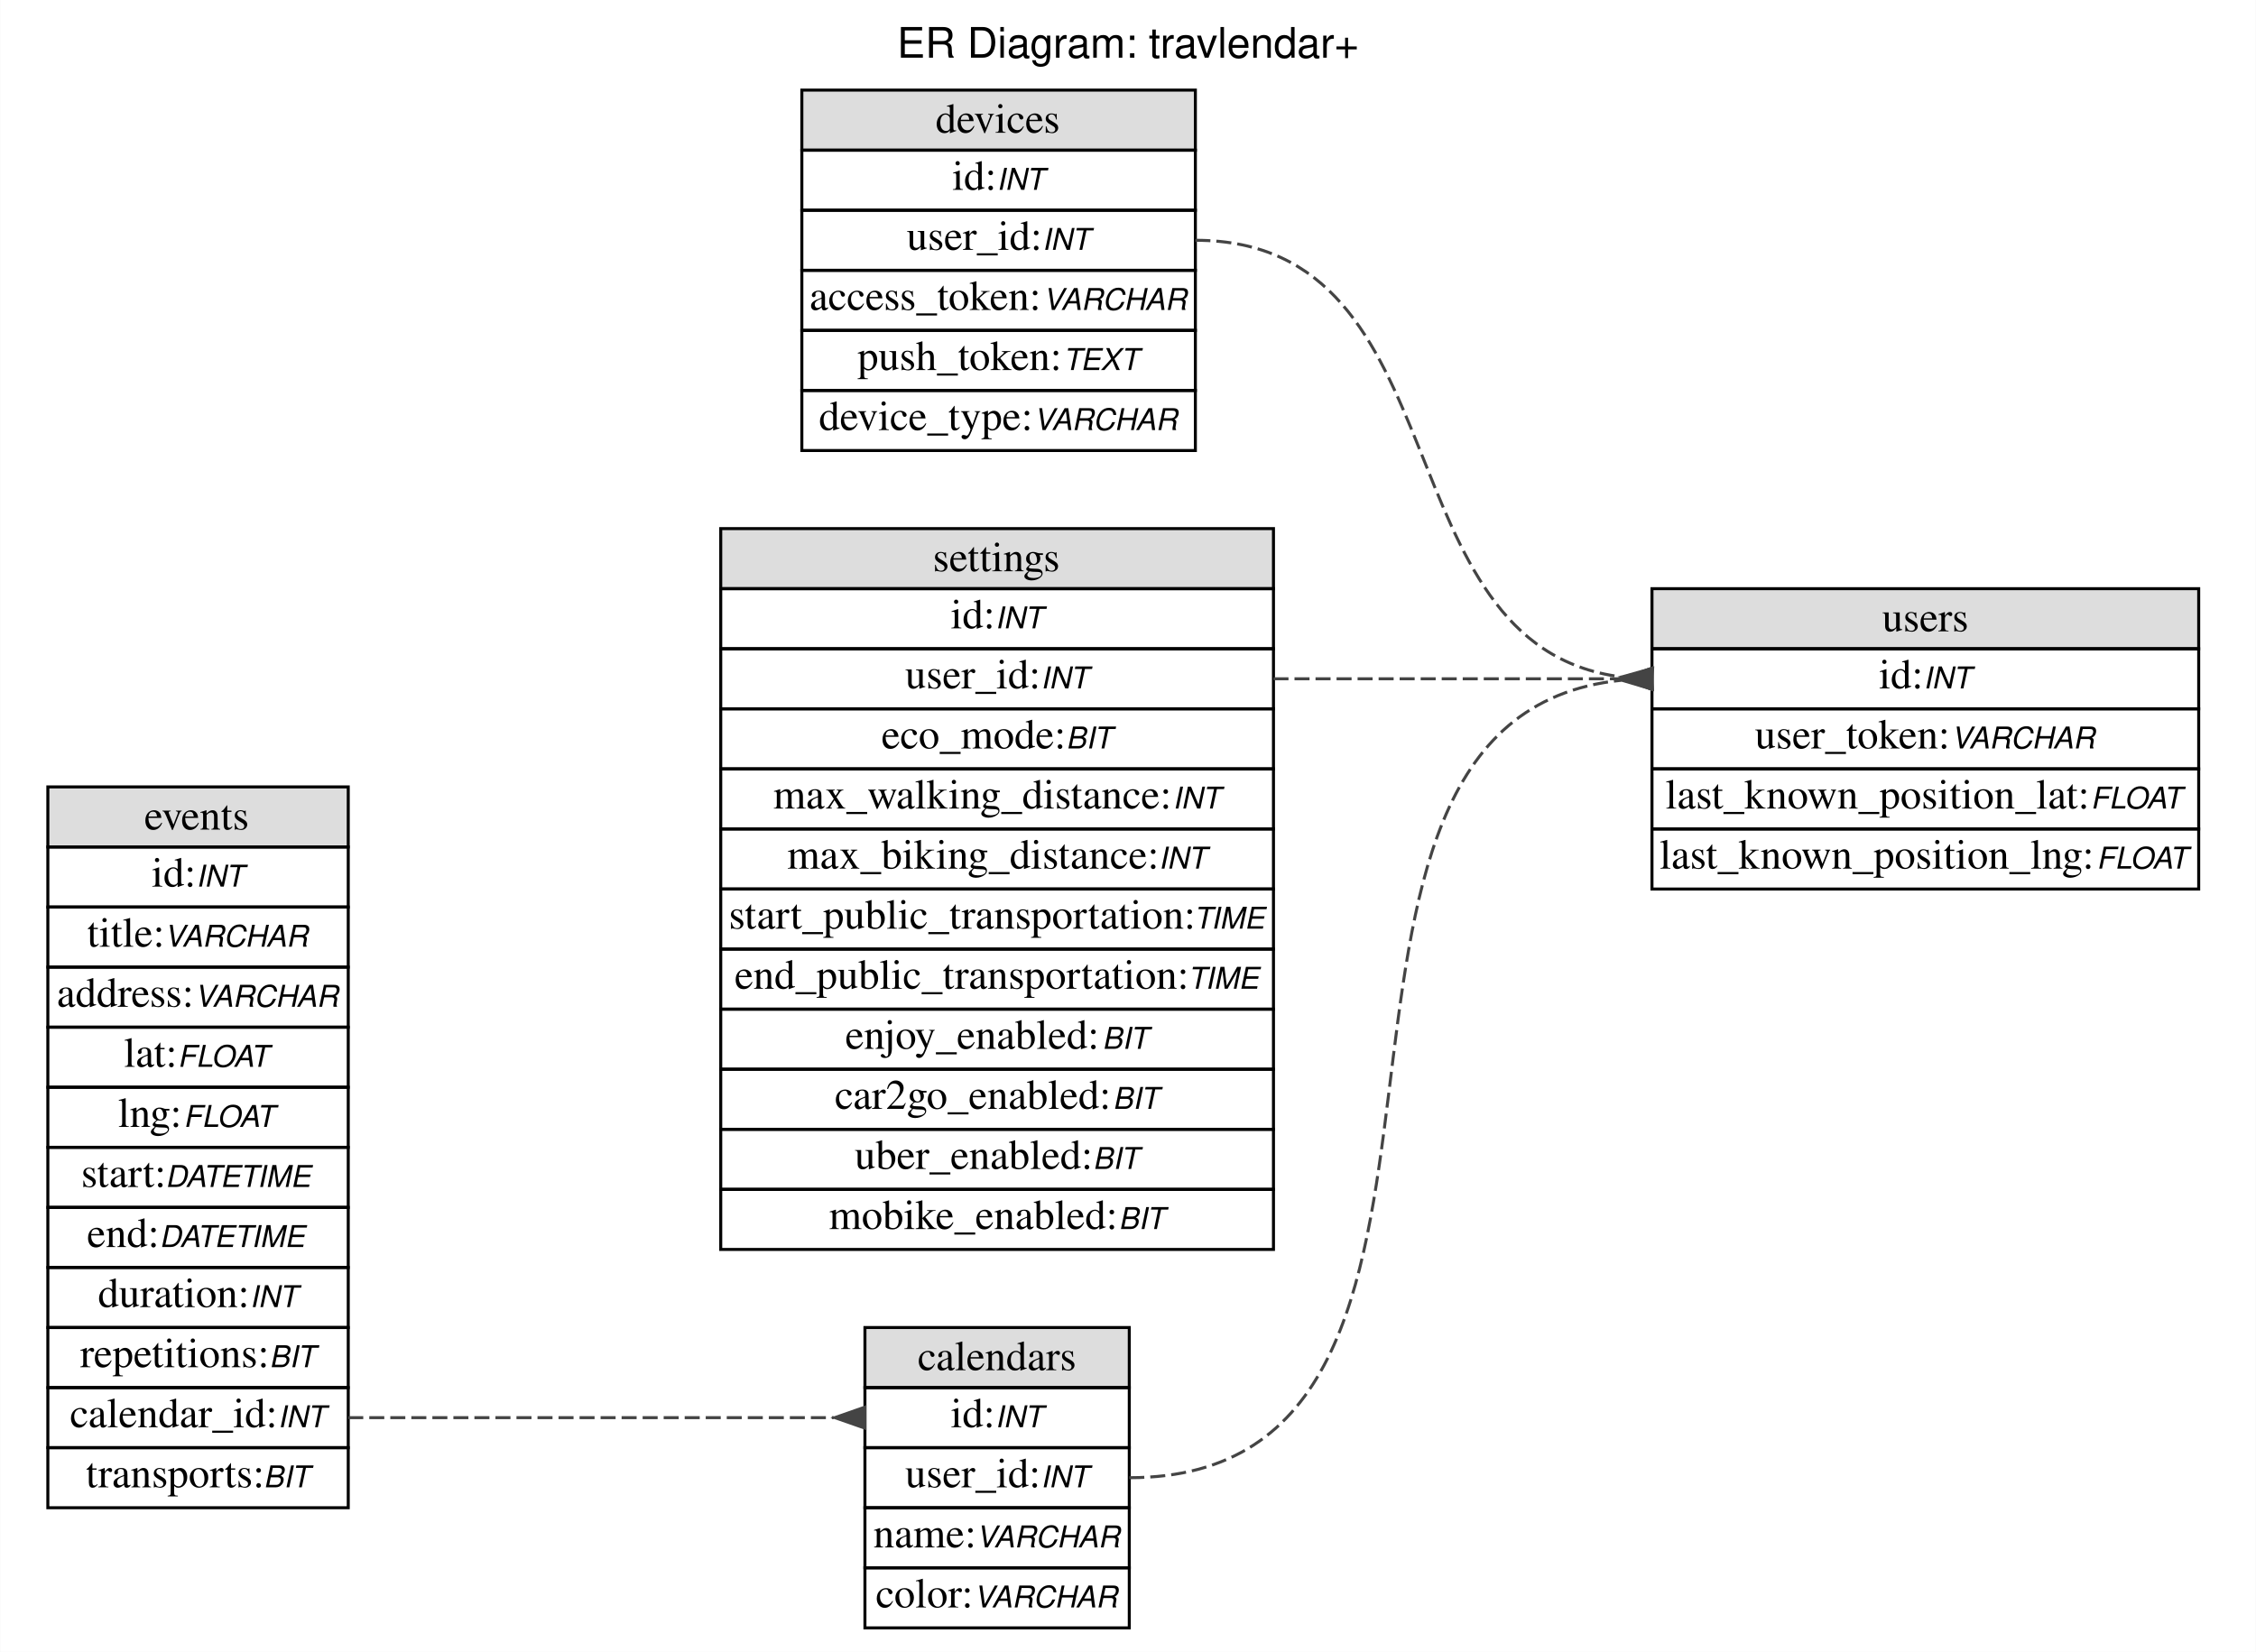
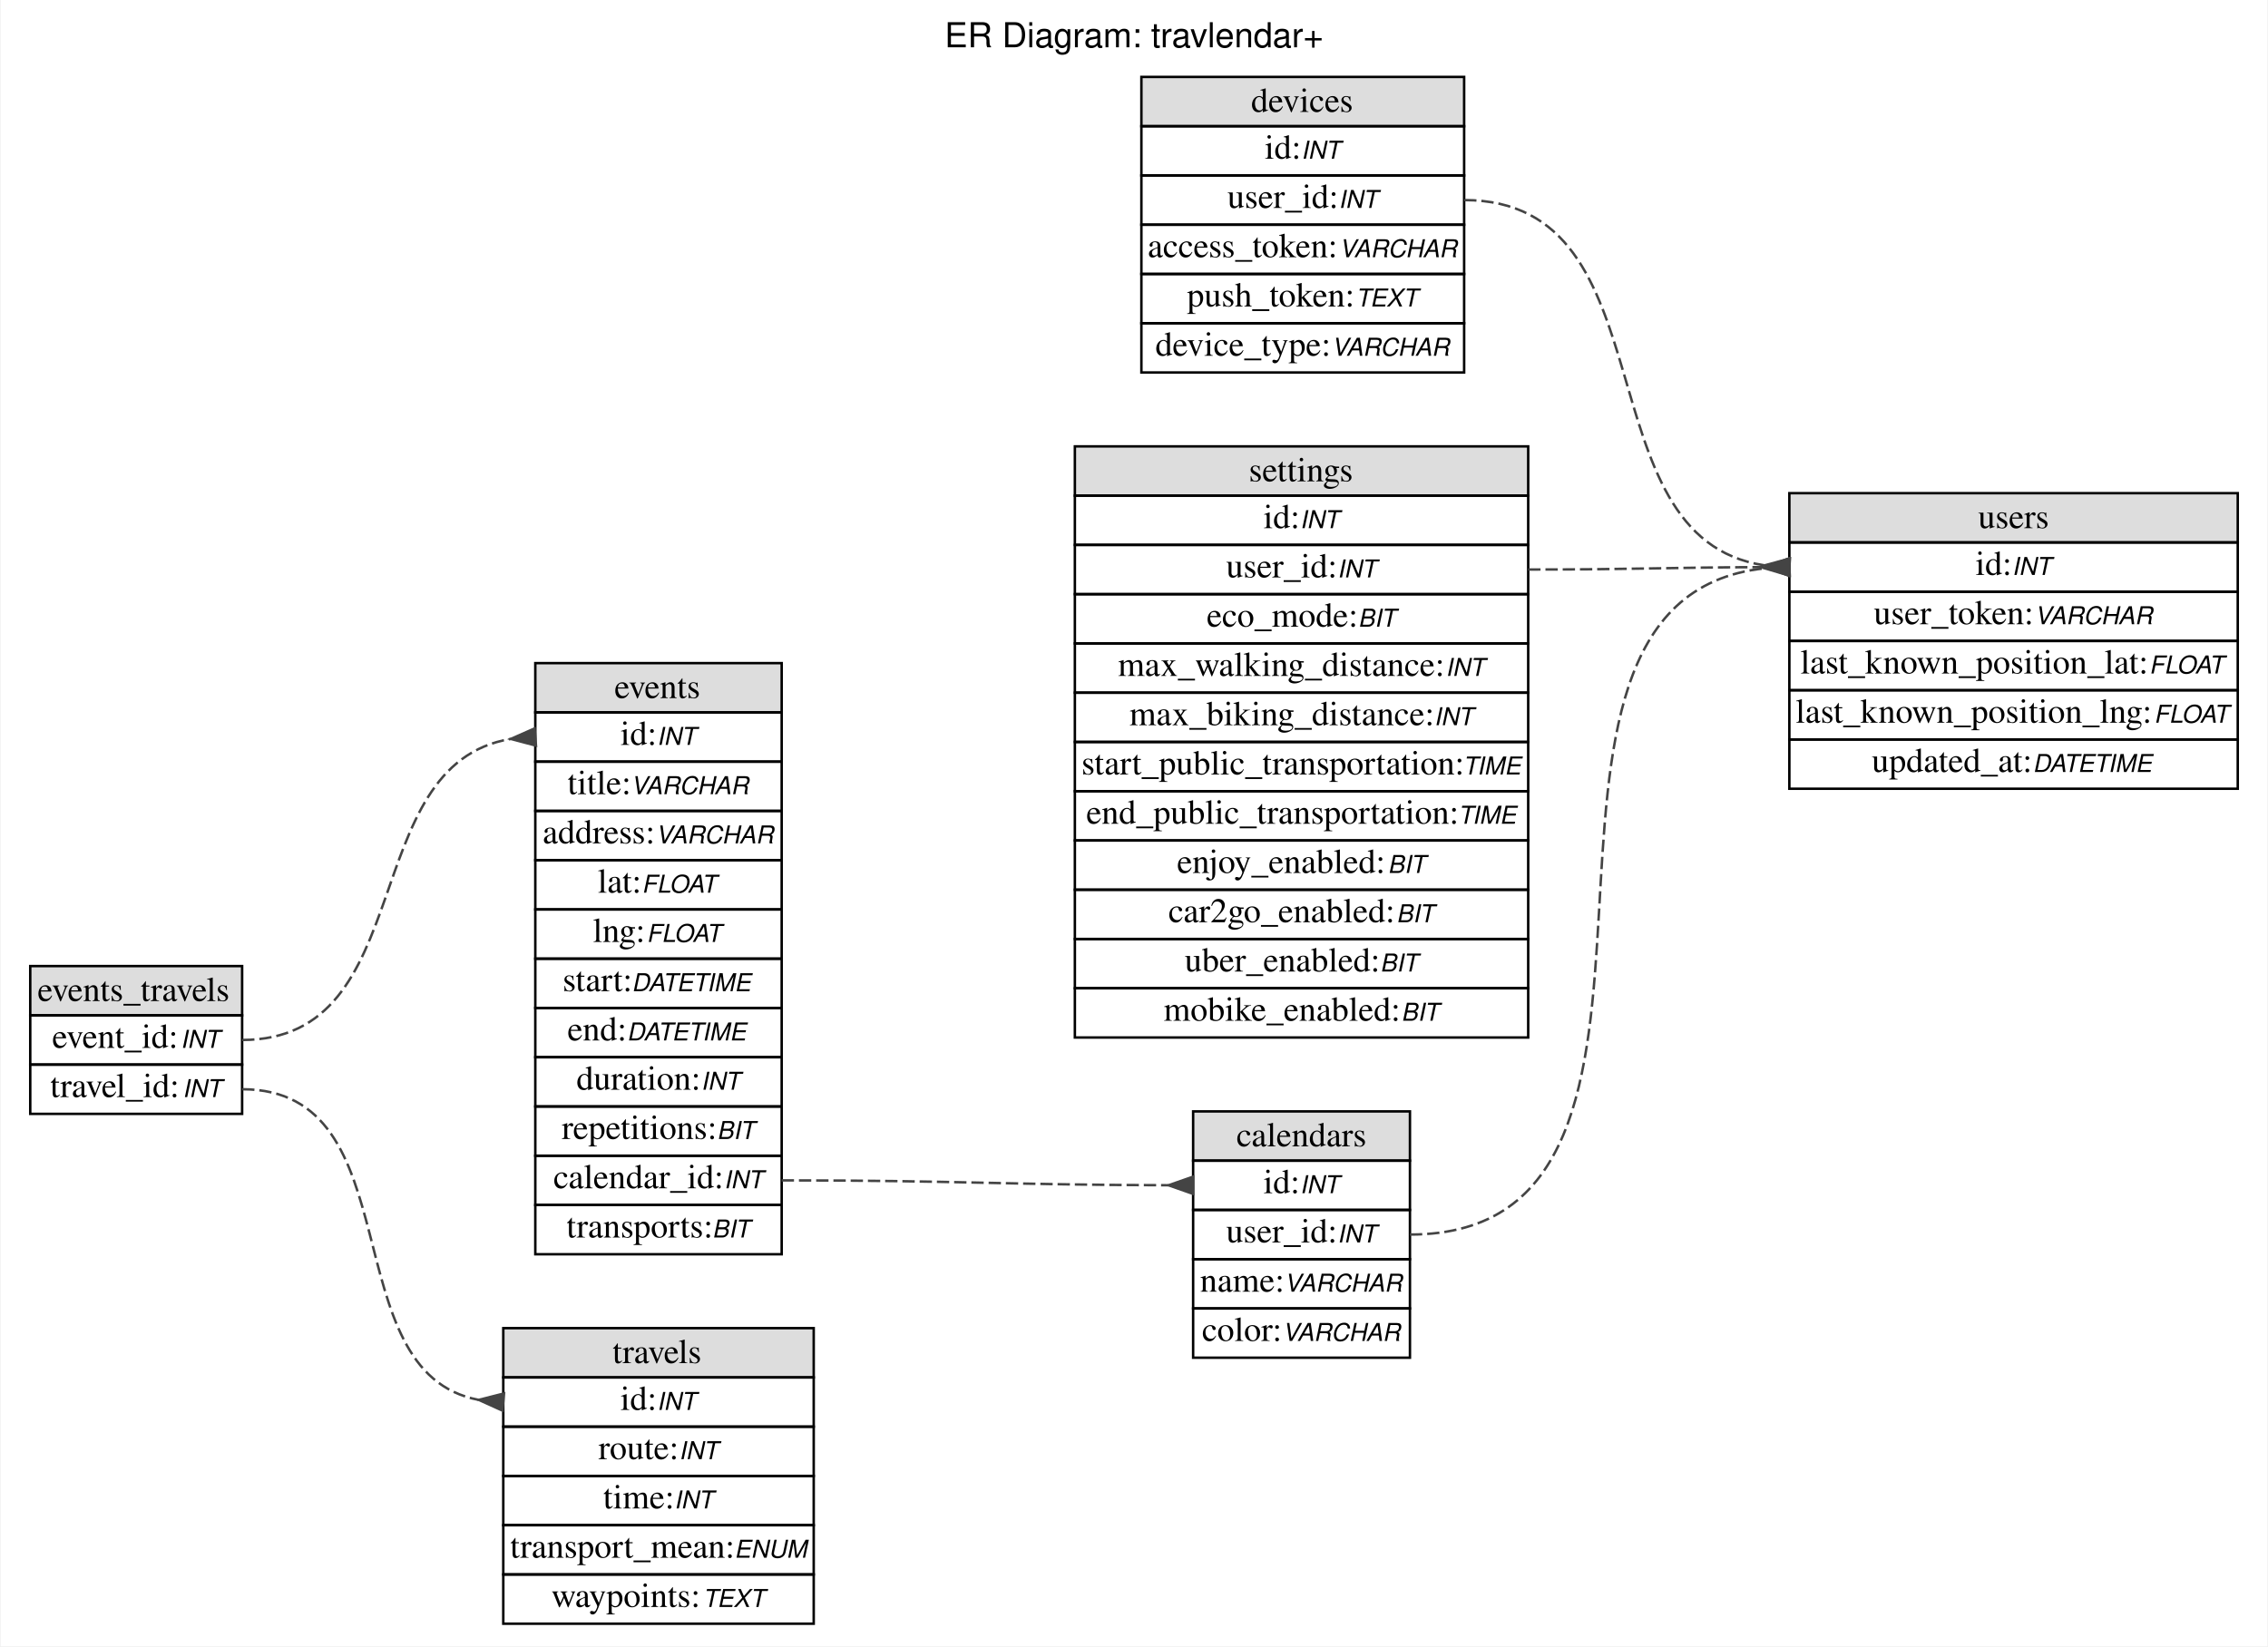
- <svg xmlns="http://www.w3.org/2000/svg" width="751pt" height="550pt" viewBox="0.00 0.00 750.86 550.00">
-   <g id="graph0" class="graph" transform="scale(1 1) rotate(0) translate(4 546)">
-     <polygon fill="#ffffff" stroke="transparent" points="-4,4 -4,-546 746.857,-546 746.857,4 -4,4" />
-     <text text-anchor="middle" x="371.429" y="-526.8" font-family="Helvetica,sans-Serif" font-size="14.00" fill="#000000">ER Diagram: travlendar+</text>
+ <svg xmlns="http://www.w3.org/2000/svg" width="920pt" height="668pt" viewBox="0.00 0.00 920.00 668.40">
+   <g id="graph0" class="graph" transform="scale(1 1) rotate(0) translate(4 664.4)">
+     <polygon fill="#ffffff" stroke="transparent" points="-4,4 -4,-664.4 916,-664.4 916,4 -4,4" />
+     <text text-anchor="middle" x="456" y="-645.2" font-family="Helvetica,sans-Serif" font-size="14.00" fill="#000000">ER Diagram: travlendar+</text>
    <g id="node1" class="node">
-       <polygon fill="#dddddd" stroke="transparent" points="283.857,-84 283.857,-104 371.857,-104 371.857,-84 283.857,-84" />
-       <polygon fill="none" stroke="#000000" points="283.857,-84 283.857,-104 371.857,-104 371.857,-84 283.857,-84" />
-       <text text-anchor="start" x="301.429" y="-89.8" font-family="Times,serif" font-size="14.00" fill="#000000">calendars</text>
-       <polygon fill="none" stroke="#000000" points="283.857,-64 283.857,-84 371.857,-84 371.857,-64 283.857,-64" />
-       <text text-anchor="start" x="312.413" y="-70.8" font-family="Times,serif" font-size="14.00" fill="#000000">id:</text>
-       <text text-anchor="start" x="327.193" y="-70.8" font-family="Helvetica,sans-Serif" font-style="oblique" font-size="10.00" fill="#000000">INT</text>
-       <polygon fill="none" stroke="#000000" points="283.857,-44 283.857,-64 371.857,-64 371.857,-44 283.857,-44" />
-       <text text-anchor="start" x="297.251" y="-50.8" font-family="Times,serif" font-size="14.00" fill="#000000">user_id:</text>
-       <text text-anchor="start" x="342.355" y="-50.8" font-family="Helvetica,sans-Serif" font-style="oblique" font-size="10.00" fill="#000000">INT</text>
-       <polygon fill="none" stroke="#000000" points="283.857,-24 283.857,-44 371.857,-44 371.857,-24 283.857,-24" />
-       <text text-anchor="start" x="286.674" y="-30.8" font-family="Times,serif" font-size="14.00" fill="#000000">name:</text>
-       <text text-anchor="start" x="320.881" y="-30.8" font-family="Helvetica,sans-Serif" font-style="oblique" font-size="10.00" fill="#000000">VARCHAR</text>
-       <polygon fill="none" stroke="#000000" points="283.857,-4 283.857,-24 371.857,-24 371.857,-4 283.857,-4" />
-       <text text-anchor="start" x="287.45" y="-10.8" font-family="Times,serif" font-size="14.00" fill="#000000">color:</text>
-       <text text-anchor="start" x="320.105" y="-10.8" font-family="Helvetica,sans-Serif" font-style="oblique" font-size="10.00" fill="#000000">VARCHAR</text>
+       <polygon fill="#dddddd" stroke="transparent" points="480,-193.169 480,-213.169 568,-213.169 568,-193.169 480,-193.169" />
+       <polygon fill="none" stroke="#000000" points="480,-193.169 480,-213.169 568,-213.169 568,-193.169 480,-193.169" />
+       <text text-anchor="start" x="497.572" y="-198.969" font-family="Times,serif" font-size="14.00" fill="#000000">calendars</text>
+       <polygon fill="none" stroke="#000000" points="480,-173.169 480,-193.169 568,-193.169 568,-173.169 480,-173.169" />
+       <text text-anchor="start" x="508.556" y="-179.969" font-family="Times,serif" font-size="14.00" fill="#000000">id:</text>
+       <text text-anchor="start" x="523.335" y="-179.969" font-family="Helvetica,sans-Serif" font-style="oblique" font-size="10.00" fill="#000000">INT</text>
+       <polygon fill="none" stroke="#000000" points="480,-153.169 480,-173.169 568,-173.169 568,-153.169 480,-153.169" />
+       <text text-anchor="start" x="493.394" y="-159.969" font-family="Times,serif" font-size="14.00" fill="#000000">user_id:</text>
+       <text text-anchor="start" x="538.498" y="-159.969" font-family="Helvetica,sans-Serif" font-style="oblique" font-size="10.00" fill="#000000">INT</text>
+       <polygon fill="none" stroke="#000000" points="480,-133.169 480,-153.169 568,-153.169 568,-133.169 480,-133.169" />
+       <text text-anchor="start" x="482.817" y="-139.969" font-family="Times,serif" font-size="14.00" fill="#000000">name:</text>
+       <text text-anchor="start" x="517.024" y="-139.969" font-family="Helvetica,sans-Serif" font-style="oblique" font-size="10.00" fill="#000000">VARCHAR</text>
+       <polygon fill="none" stroke="#000000" points="480,-113.169 480,-133.169 568,-133.169 568,-113.169 480,-113.169" />
+       <text text-anchor="start" x="483.593" y="-119.969" font-family="Times,serif" font-size="14.00" fill="#000000">color:</text>
+       <text text-anchor="start" x="516.248" y="-119.969" font-family="Helvetica,sans-Serif" font-style="oblique" font-size="10.00" fill="#000000">VARCHAR</text>
+     </g>
+     <g id="node7" class="node">
+       <polygon fill="#dddddd" stroke="transparent" points="722,-444.169 722,-464.169 904,-464.169 904,-444.169 722,-444.169" />
+       <polygon fill="none" stroke="#000000" points="722,-444.169 722,-464.169 904,-464.169 904,-444.169 722,-444.169" />
+       <text text-anchor="start" x="798.614" y="-449.969" font-family="Times,serif" font-size="14.00" fill="#000000">users</text>
+       <polygon fill="none" stroke="#000000" points="722,-424.169 722,-444.169 904,-444.169 904,-424.169 722,-424.169" />
+       <text text-anchor="start" x="797.556" y="-430.969" font-family="Times,serif" font-size="14.00" fill="#000000">id:</text>
+       <text text-anchor="start" x="812.335" y="-430.969" font-family="Helvetica,sans-Serif" font-style="oblique" font-size="10.00" fill="#000000">INT</text>
+       <polygon fill="none" stroke="#000000" points="722,-404.169 722,-424.169 904,-424.169 904,-404.169 722,-404.169" />
+       <text text-anchor="start" x="756.262" y="-410.969" font-family="Times,serif" font-size="14.00" fill="#000000">user_token:</text>
+       <text text-anchor="start" x="821.579" y="-410.969" font-family="Helvetica,sans-Serif" font-style="oblique" font-size="10.00" fill="#000000">VARCHAR</text>
+       <polygon fill="none" stroke="#000000" points="722,-384.169 722,-404.169 904,-404.169 904,-384.169 722,-384.169" />
+       <text text-anchor="start" x="726.48" y="-390.969" font-family="Times,serif" font-size="14.00" fill="#000000">last_known_position_lat:</text>
+       <text text-anchor="start" x="868.031" y="-390.969" font-family="Helvetica,sans-Serif" font-style="oblique" font-size="10.00" fill="#000000">FLOAT</text>
+       <polygon fill="none" stroke="#000000" points="722,-364.169 722,-384.169 904,-384.169 904,-364.169 722,-364.169" />
+       <text text-anchor="start" x="724.531" y="-370.969" font-family="Times,serif" font-size="14.00" fill="#000000">last_known_position_lng:</text>
+       <text text-anchor="start" x="869.98" y="-370.969" font-family="Helvetica,sans-Serif" font-style="oblique" font-size="10.00" fill="#000000">FLOAT</text>
+       <polygon fill="none" stroke="#000000" points="722,-344.169 722,-364.169 904,-364.169 904,-344.169 722,-344.169" />
+       <text text-anchor="start" x="755.435" y="-350.969" font-family="Times,serif" font-size="14.00" fill="#000000">updated_at:</text>
+       <text text-anchor="start" x="820.746" y="-350.969" font-family="Helvetica,sans-Serif" font-style="oblique" font-size="10.00" fill="#000000">DATETIME</text>
+     </g>
+     <g id="edge1" class="edge">
+       <path fill="none" stroke="#444444" stroke-dasharray="5,2" d="M568,-163.169C703.016,-163.169 589.547,-420.582 711.945,-433.654" />
+       <polygon fill="#444444" stroke="#444444" points="721.821,-437.665 712.013,-433.658 722.179,-430.674 721.821,-437.665" />
+     </g>
+     <g id="node2" class="node">
+       <polygon fill="#dddddd" stroke="transparent" points="459,-613.169 459,-633.169 590,-633.169 590,-613.169 459,-613.169" />
+       <polygon fill="none" stroke="#000000" points="459,-613.169 459,-633.169 590,-633.169 590,-613.169 459,-613.169" />
+       <text text-anchor="start" x="503.51" y="-618.969" font-family="Times,serif" font-size="14.00" fill="#000000">devices</text>
+       <polygon fill="none" stroke="#000000" points="459,-593.169 459,-613.169 590,-613.169 590,-593.169 459,-593.169" />
+       <text text-anchor="start" x="509.056" y="-599.969" font-family="Times,serif" font-size="14.00" fill="#000000">id:</text>
+       <text text-anchor="start" x="523.835" y="-599.969" font-family="Helvetica,sans-Serif" font-style="oblique" font-size="10.00" fill="#000000">INT</text>
+       <polygon fill="none" stroke="#000000" points="459,-573.169 459,-593.169 590,-593.169 590,-573.169 459,-573.169" />
+       <text text-anchor="start" x="493.894" y="-579.969" font-family="Times,serif" font-size="14.00" fill="#000000">user_id:</text>
+       <text text-anchor="start" x="538.998" y="-579.969" font-family="Helvetica,sans-Serif" font-style="oblique" font-size="10.00" fill="#000000">INT</text>
+       <polygon fill="none" stroke="#000000" points="459,-553.169 459,-573.169 590,-573.169 590,-553.169 459,-553.169" />
+       <text text-anchor="start" x="461.548" y="-559.969" font-family="Times,serif" font-size="14.00" fill="#000000">access_token:</text>
+       <text text-anchor="start" x="539.293" y="-559.969" font-family="Helvetica,sans-Serif" font-style="oblique" font-size="10.00" fill="#000000">VARCHAR</text>
+       <polygon fill="none" stroke="#000000" points="459,-533.169 459,-553.169 590,-553.169 590,-533.169 459,-533.169" />
+       <text text-anchor="start" x="477.501" y="-539.969" font-family="Times,serif" font-size="14.00" fill="#000000">push_token:</text>
+       <text text-anchor="start" x="545.942" y="-539.969" font-family="Helvetica,sans-Serif" font-style="oblique" font-size="10.00" fill="#000000">TEXT</text>
+       <polygon fill="none" stroke="#000000" points="459,-513.169 459,-533.169 590,-533.169 590,-513.169 459,-513.169" />
+       <text text-anchor="start" x="464.658" y="-519.969" font-family="Times,serif" font-size="14.00" fill="#000000">device_type:</text>
+       <text text-anchor="start" x="536.183" y="-519.969" font-family="Helvetica,sans-Serif" font-style="oblique" font-size="10.00" fill="#000000">VARCHAR</text>
+     </g>
+     <g id="edge2" class="edge">
+       <path fill="none" stroke="#444444" stroke-dasharray="5,2" d="M590,-583.169C674.842,-583.169 636.991,-446.141 711.769,-434.901" />
+       <polygon fill="#444444" stroke="#444444" points="722.25,-437.66 712.025,-434.882 721.75,-430.678 722.25,-437.66" />
+     </g>
+     <g id="node3" class="node">
+       <polygon fill="#dddddd" stroke="transparent" points="213,-375.169 213,-395.169 313,-395.169 313,-375.169 213,-375.169" />
+       <polygon fill="none" stroke="#000000" points="213,-375.169 213,-395.169 313,-395.169 313,-375.169 213,-375.169" />
+       <text text-anchor="start" x="245.117" y="-380.969" font-family="Times,serif" font-size="14.00" fill="#000000">events</text>
+       <polygon fill="none" stroke="#000000" points="213,-355.169 213,-375.169 313,-375.169 313,-355.169 213,-355.169" />
+       <text text-anchor="start" x="247.556" y="-361.969" font-family="Times,serif" font-size="14.00" fill="#000000">id:</text>
+       <text text-anchor="start" x="262.335" y="-361.969" font-family="Helvetica,sans-Serif" font-style="oblique" font-size="10.00" fill="#000000">INT</text>
+       <polygon fill="none" stroke="#000000" points="213,-335.169 213,-355.169 313,-355.169 313,-335.169 213,-335.169" />
+       <text text-anchor="start" x="226.089" y="-341.969" font-family="Times,serif" font-size="14.00" fill="#000000">title:</text>
+       <text text-anchor="start" x="251.751" y="-341.969" font-family="Helvetica,sans-Serif" font-style="oblique" font-size="10.00" fill="#000000">VARCHAR</text>
+       <polygon fill="none" stroke="#000000" points="213,-315.169 213,-335.169 313,-335.169 313,-315.169 213,-315.169" />
+       <text text-anchor="start" x="215.982" y="-321.969" font-family="Times,serif" font-size="14.00" fill="#000000">address:</text>
+       <text text-anchor="start" x="261.858" y="-321.969" font-family="Helvetica,sans-Serif" font-style="oblique" font-size="10.00" fill="#000000">VARCHAR</text>
+       <polygon fill="none" stroke="#000000" points="213,-295.169 213,-315.169 313,-315.169 313,-295.169 213,-295.169" />
+       <text text-anchor="start" x="238.314" y="-301.969" font-family="Times,serif" font-size="14.00" fill="#000000">lat:</text>
+       <text text-anchor="start" x="256.197" y="-301.969" font-family="Helvetica,sans-Serif" font-style="oblique" font-size="10.00" fill="#000000">FLOAT</text>
+       <polygon fill="none" stroke="#000000" points="213,-275.169 213,-295.169 313,-295.169 313,-275.169 213,-275.169" />
+       <text text-anchor="start" x="236.366" y="-281.969" font-family="Times,serif" font-size="14.00" fill="#000000">lng:</text>
+       <text text-anchor="start" x="258.145" y="-281.969" font-family="Helvetica,sans-Serif" font-style="oblique" font-size="10.00" fill="#000000">FLOAT</text>
+       <polygon fill="none" stroke="#000000" points="213,-255.169 213,-275.169 313,-275.169 313,-255.169 213,-255.169" />
+       <text text-anchor="start" x="224.094" y="-261.969" font-family="Times,serif" font-size="14.00" fill="#000000">start:</text>
+       <text text-anchor="start" x="252.087" y="-261.969" font-family="Helvetica,sans-Serif" font-style="oblique" font-size="10.00" fill="#000000">DATETIME</text>
+       <polygon fill="none" stroke="#000000" points="213,-235.169 213,-255.169 313,-255.169 313,-235.169 213,-235.169" />
+       <text text-anchor="start" x="226.039" y="-241.969" font-family="Times,serif" font-size="14.00" fill="#000000">end:</text>
+       <text text-anchor="start" x="250.142" y="-241.969" font-family="Helvetica,sans-Serif" font-style="oblique" font-size="10.00" fill="#000000">DATETIME</text>
+       <polygon fill="none" stroke="#000000" points="213,-215.169 213,-235.169 313,-235.169 313,-215.169 213,-215.169" />
+       <text text-anchor="start" x="229.673" y="-221.969" font-family="Times,serif" font-size="14.00" fill="#000000">duration:</text>
+       <text text-anchor="start" x="280.218" y="-221.969" font-family="Helvetica,sans-Serif" font-style="oblique" font-size="10.00" fill="#000000">INT</text>
+       <polygon fill="none" stroke="#000000" points="213,-195.169 213,-215.169 313,-215.169 313,-195.169 213,-195.169" />
+       <text text-anchor="start" x="223.728" y="-201.969" font-family="Times,serif" font-size="14.00" fill="#000000">repetitions:</text>
+       <text text-anchor="start" x="286.715" y="-201.969" font-family="Helvetica,sans-Serif" font-style="oblique" font-size="10.00" fill="#000000">BIT</text>
+       <polygon fill="none" stroke="#000000" points="213,-175.169 213,-195.169 313,-195.169 313,-175.169 213,-175.169" />
+       <text text-anchor="start" x="220.352" y="-181.969" font-family="Times,serif" font-size="14.00" fill="#000000">calendar_id:</text>
+       <text text-anchor="start" x="289.539" y="-181.969" font-family="Helvetica,sans-Serif" font-style="oblique" font-size="10.00" fill="#000000">INT</text>
+       <polygon fill="none" stroke="#000000" points="213,-155.169 213,-175.169 313,-175.169 313,-155.169 213,-155.169" />
+       <text text-anchor="start" x="225.67" y="-161.969" font-family="Times,serif" font-size="14.00" fill="#000000">transports:</text>
+       <text text-anchor="start" x="284.773" y="-161.969" font-family="Helvetica,sans-Serif" font-style="oblique" font-size="10.00" fill="#000000">BIT</text>
+     </g>
+     <g id="edge3" class="edge">
+       <path fill="none" stroke="#444444" stroke-dasharray="5,2" d="M313,-185.169C383.748,-185.169 403.911,-183.352 469.917,-183.182" />
+       <polygon fill="#444444" stroke="#444444" points="480.005,-186.669 470,-183.182 479.995,-179.669 480.005,-186.669" />
+     </g>
+     <g id="node4" class="node">
+       <polygon fill="#dddddd" stroke="transparent" points="8,-252.169 8,-272.169 94,-272.169 94,-252.169 8,-252.169" />
+       <polygon fill="none" stroke="#000000" points="8,-252.169 8,-272.169 94,-272.169 94,-252.169 8,-252.169" />
+       <text text-anchor="start" x="10.959" y="-257.969" font-family="Times,serif" font-size="14.00" fill="#000000">events_travels</text>
+       <polygon fill="none" stroke="#000000" points="8,-232.169 8,-252.169 94,-252.169 94,-232.169 8,-232.169" />
+       <text text-anchor="start" x="16.898" y="-238.969" font-family="Times,serif" font-size="14.00" fill="#000000">event_id:</text>
+       <text text-anchor="start" x="68.994" y="-238.969" font-family="Helvetica,sans-Serif" font-style="oblique" font-size="10.00" fill="#000000">INT</text>
+       <polygon fill="none" stroke="#000000" points="8,-212.169 8,-232.169 94,-232.169 94,-212.169 8,-212.169" />
+       <text text-anchor="start" x="16.122" y="-218.969" font-family="Times,serif" font-size="14.00" fill="#000000">travel_id:</text>
+       <text text-anchor="start" x="69.77" y="-218.969" font-family="Helvetica,sans-Serif" font-style="oblique" font-size="10.00" fill="#000000">INT</text>
+     </g>
+     <g id="edge4" class="edge">
+       <path fill="none" stroke="#444444" stroke-dasharray="5,2" d="M94,-242.169C166.498,-242.169 139.802,-353.908 203.001,-364.384" />
+       <polygon fill="#444444" stroke="#444444" points="212.726,-368.659 203.031,-364.386 213.274,-361.68 212.726,-368.659" />
+     </g>
+     <g id="node6" class="node">
+       <polygon fill="#dddddd" stroke="transparent" points="200,-105.169 200,-125.169 326,-125.169 326,-105.169 200,-105.169" />
+       <polygon fill="none" stroke="#000000" points="200,-105.169 200,-125.169 326,-125.169 326,-105.169 200,-105.169" />
+       <text text-anchor="start" x="244.341" y="-110.969" font-family="Times,serif" font-size="14.00" fill="#000000">travels</text>
+       <polygon fill="none" stroke="#000000" points="200,-85.169 200,-105.169 326,-105.169 326,-85.169 200,-85.169" />
+       <text text-anchor="start" x="247.556" y="-91.969" font-family="Times,serif" font-size="14.00" fill="#000000">id:</text>
+       <text text-anchor="start" x="262.335" y="-91.969" font-family="Helvetica,sans-Serif" font-style="oblique" font-size="10.00" fill="#000000">INT</text>
+       <polygon fill="none" stroke="#000000" points="200,-65.169 200,-85.169 326,-85.169 326,-65.169 200,-65.169" />
+       <text text-anchor="start" x="238.618" y="-71.969" font-family="Times,serif" font-size="14.00" fill="#000000">route:</text>
+       <text text-anchor="start" x="271.273" y="-71.969" font-family="Helvetica,sans-Serif" font-style="oblique" font-size="10.00" fill="#000000">INT</text>
+       <polygon fill="none" stroke="#000000" points="200,-45.169 200,-65.169 326,-65.169 326,-45.169 200,-45.169" />
+       <text text-anchor="start" x="240.56" y="-51.969" font-family="Times,serif" font-size="14.00" fill="#000000">time:</text>
+       <text text-anchor="start" x="269.332" y="-51.969" font-family="Helvetica,sans-Serif" font-style="oblique" font-size="10.00" fill="#000000">INT</text>
+       <polygon fill="none" stroke="#000000" points="200,-25.169 200,-45.169 326,-45.169 326,-25.169 200,-25.169" />
+       <text text-anchor="start" x="202.792" y="-31.969" font-family="Times,serif" font-size="14.00" fill="#000000">transport_mean:</text>
+       <text text-anchor="start" x="293.765" y="-31.969" font-family="Helvetica,sans-Serif" font-style="oblique" font-size="10.00" fill="#000000">ENUM</text>
+       <polygon fill="none" stroke="#000000" points="200,-5.169 200,-25.169 326,-25.169 326,-5.169 200,-5.169" />
+       <text text-anchor="start" x="219.501" y="-11.969" font-family="Times,serif" font-size="14.00" fill="#000000">waypoints:</text>
+       <text text-anchor="start" x="280.942" y="-11.969" font-family="Helvetica,sans-Serif" font-style="oblique" font-size="10.00" fill="#000000">TEXT</text>
+     </g>
+     <g id="edge5" class="edge">
+       <path fill="none" stroke="#444444" stroke-dasharray="5,2" d="M94,-222.169C163.932,-222.169 130.213,-107.269 190.023,-96.048" />
+       <polygon fill="#444444" stroke="#444444" points="200.307,-98.656 190.039,-96.047 199.693,-91.683 200.307,-98.656" />
    </g>
    <g id="node5" class="node">
-       <polygon fill="#dddddd" stroke="transparent" points="545.857,-330 545.857,-350 727.857,-350 727.857,-330 545.857,-330" />
-       <polygon fill="none" stroke="#000000" points="545.857,-330 545.857,-350 727.857,-350 727.857,-330 545.857,-330" />
-       <text text-anchor="start" x="622.471" y="-335.8" font-family="Times,serif" font-size="14.00" fill="#000000">users</text>
-       <polygon fill="none" stroke="#000000" points="545.857,-310 545.857,-330 727.857,-330 727.857,-310 545.857,-310" />
-       <text text-anchor="start" x="621.413" y="-316.8" font-family="Times,serif" font-size="14.00" fill="#000000">id:</text>
-       <text text-anchor="start" x="636.193" y="-316.8" font-family="Helvetica,sans-Serif" font-style="oblique" font-size="10.00" fill="#000000">INT</text>
-       <polygon fill="none" stroke="#000000" points="545.857,-290 545.857,-310 727.857,-310 727.857,-290 545.857,-290" />
-       <text text-anchor="start" x="580.119" y="-296.8" font-family="Times,serif" font-size="14.00" fill="#000000">user_token:</text>
-       <text text-anchor="start" x="645.436" y="-296.8" font-family="Helvetica,sans-Serif" font-style="oblique" font-size="10.00" fill="#000000">VARCHAR</text>
-       <polygon fill="none" stroke="#000000" points="545.857,-270 545.857,-290 727.857,-290 727.857,-270 545.857,-270" />
-       <text text-anchor="start" x="550.337" y="-276.8" font-family="Times,serif" font-size="14.00" fill="#000000">last_known_position_lat:</text>
-       <text text-anchor="start" x="691.888" y="-276.8" font-family="Helvetica,sans-Serif" font-style="oblique" font-size="10.00" fill="#000000">FLOAT</text>
-       <polygon fill="none" stroke="#000000" points="545.857,-250 545.857,-270 727.857,-270 727.857,-250 545.857,-250" />
-       <text text-anchor="start" x="548.388" y="-256.8" font-family="Times,serif" font-size="14.00" fill="#000000">last_known_position_lng:</text>
-       <text text-anchor="start" x="693.837" y="-256.8" font-family="Helvetica,sans-Serif" font-style="oblique" font-size="10.00" fill="#000000">FLOAT</text>
+       <polygon fill="#dddddd" stroke="transparent" points="432,-463.169 432,-483.169 616,-483.169 616,-463.169 432,-463.169" />
+       <polygon fill="none" stroke="#000000" points="432,-463.169 432,-483.169 616,-483.169 616,-463.169 432,-463.169" />
+       <text text-anchor="start" x="502.61" y="-468.969" font-family="Times,serif" font-size="14.00" fill="#000000">settings</text>
+       <polygon fill="none" stroke="#000000" points="432,-443.169 432,-463.169 616,-463.169 616,-443.169 432,-443.169" />
+       <text text-anchor="start" x="508.556" y="-449.969" font-family="Times,serif" font-size="14.00" fill="#000000">id:</text>
+       <text text-anchor="start" x="523.335" y="-449.969" font-family="Helvetica,sans-Serif" font-style="oblique" font-size="10.00" fill="#000000">INT</text>
+       <polygon fill="none" stroke="#000000" points="432,-423.169 432,-443.169 616,-443.169 616,-423.169 432,-423.169" />
+       <text text-anchor="start" x="493.394" y="-429.969" font-family="Times,serif" font-size="14.00" fill="#000000">user_id:</text>
+       <text text-anchor="start" x="538.498" y="-429.969" font-family="Helvetica,sans-Serif" font-style="oblique" font-size="10.00" fill="#000000">INT</text>
+       <polygon fill="none" stroke="#000000" points="432,-403.169 432,-423.169 616,-423.169 616,-403.169 432,-403.169" />
+       <text text-anchor="start" x="485.511" y="-409.969" font-family="Times,serif" font-size="14.00" fill="#000000">eco_mode:</text>
+       <text text-anchor="start" x="546.932" y="-409.969" font-family="Helvetica,sans-Serif" font-style="oblique" font-size="10.00" fill="#000000">BIT</text>
+       <polygon fill="none" stroke="#000000" points="432,-383.169 432,-403.169 616,-403.169 616,-383.169 432,-383.169" />
+       <text text-anchor="start" x="449.463" y="-389.969" font-family="Times,serif" font-size="14.00" fill="#000000">max_walking_distance:</text>
+       <text text-anchor="start" x="582.429" y="-389.969" font-family="Helvetica,sans-Serif" font-style="oblique" font-size="10.00" fill="#000000">INT</text>
+       <polygon fill="none" stroke="#000000" points="432,-363.169 432,-383.169 616,-383.169 616,-363.169 432,-363.169" />
+       <text text-anchor="start" x="454.125" y="-369.969" font-family="Times,serif" font-size="14.00" fill="#000000">max_biking_distance:</text>
+       <text text-anchor="start" x="577.767" y="-369.969" font-family="Helvetica,sans-Serif" font-style="oblique" font-size="10.00" fill="#000000">INT</text>
+       <polygon fill="none" stroke="#000000" points="432,-343.169 432,-363.169 616,-363.169 616,-343.169 432,-343.169" />
+       <text text-anchor="start" x="434.684" y="-349.969" font-family="Times,serif" font-size="14.00" fill="#000000">start_public_transportation:</text>
+       <text text-anchor="start" x="589.429" y="-349.969" font-family="Helvetica,sans-Serif" font-style="oblique" font-size="10.00" fill="#000000">TIME</text>
+       <polygon fill="none" stroke="#000000" points="432,-323.169 432,-343.169 616,-343.169 616,-323.169 432,-323.169" />
+       <text text-anchor="start" x="436.629" y="-329.969" font-family="Times,serif" font-size="14.00" fill="#000000">end_public_transportation:</text>
+       <text text-anchor="start" x="587.484" y="-329.969" font-family="Helvetica,sans-Serif" font-style="oblique" font-size="10.00" fill="#000000">TIME</text>
+       <polygon fill="none" stroke="#000000" points="432,-303.169 432,-323.169 616,-323.169 616,-303.169 432,-303.169" />
+       <text text-anchor="start" x="473.459" y="-309.969" font-family="Times,serif" font-size="14.00" fill="#000000">enjoy_enabled:</text>
+       <text text-anchor="start" x="558.984" y="-309.969" font-family="Helvetica,sans-Serif" font-style="oblique" font-size="10.00" fill="#000000">BIT</text>
+       <polygon fill="none" stroke="#000000" points="432,-283.169 432,-303.169 616,-303.169 616,-283.169 432,-283.169" />
+       <text text-anchor="start" x="469.966" y="-289.969" font-family="Times,serif" font-size="14.00" fill="#000000">car2go_enabled:</text>
+       <text text-anchor="start" x="562.477" y="-289.969" font-family="Helvetica,sans-Serif" font-style="oblique" font-size="10.00" fill="#000000">BIT</text>
+       <polygon fill="none" stroke="#000000" points="432,-263.169 432,-283.169 616,-283.169 616,-263.169 432,-263.169" />
+       <text text-anchor="start" x="476.573" y="-269.969" font-family="Times,serif" font-size="14.00" fill="#000000">uber_enabled:</text>
+       <text text-anchor="start" x="555.87" y="-269.969" font-family="Helvetica,sans-Serif" font-style="oblique" font-size="10.00" fill="#000000">BIT</text>
+       <polygon fill="none" stroke="#000000" points="432,-243.169 432,-263.169 616,-263.169 616,-243.169 432,-243.169" />
+       <text text-anchor="start" x="468.015" y="-249.969" font-family="Times,serif" font-size="14.00" fill="#000000">mobike_enabled:</text>
+       <text text-anchor="start" x="564.429" y="-249.969" font-family="Helvetica,sans-Serif" font-style="oblique" font-size="10.00" fill="#000000">BIT</text>
    </g>
-     <g id="edge1" class="edge">
-       <path fill="none" stroke="#444444" stroke-dasharray="5,2" d="M371.857,-54C509.539,-54 409.939,-306.664 535.571,-319.494" />
-       <polygon fill="#444444" stroke="#444444" points="545.685,-323.496 535.869,-319.509 546.029,-316.504 545.685,-323.496" />
-     </g>
-     <g id="node2" class="node">
-       <polygon fill="#dddddd" stroke="transparent" points="262.857,-496 262.857,-516 393.857,-516 393.857,-496 262.857,-496" />
-       <polygon fill="none" stroke="#000000" points="262.857,-496 262.857,-516 393.857,-516 393.857,-496 262.857,-496" />
-       <text text-anchor="start" x="307.367" y="-501.8" font-family="Times,serif" font-size="14.00" fill="#000000">devices</text>
-       <polygon fill="none" stroke="#000000" points="262.857,-476 262.857,-496 393.857,-496 393.857,-476 262.857,-476" />
-       <text text-anchor="start" x="312.913" y="-482.8" font-family="Times,serif" font-size="14.00" fill="#000000">id:</text>
-       <text text-anchor="start" x="327.693" y="-482.8" font-family="Helvetica,sans-Serif" font-style="oblique" font-size="10.00" fill="#000000">INT</text>
-       <polygon fill="none" stroke="#000000" points="262.857,-456 262.857,-476 393.857,-476 393.857,-456 262.857,-456" />
-       <text text-anchor="start" x="297.751" y="-462.8" font-family="Times,serif" font-size="14.00" fill="#000000">user_id:</text>
-       <text text-anchor="start" x="342.855" y="-462.8" font-family="Helvetica,sans-Serif" font-style="oblique" font-size="10.00" fill="#000000">INT</text>
-       <polygon fill="none" stroke="#000000" points="262.857,-436 262.857,-456 393.857,-456 393.857,-436 262.857,-436" />
-       <text text-anchor="start" x="265.405" y="-442.8" font-family="Times,serif" font-size="14.00" fill="#000000">access_token:</text>
-       <text text-anchor="start" x="343.15" y="-442.8" font-family="Helvetica,sans-Serif" font-style="oblique" font-size="10.00" fill="#000000">VARCHAR</text>
-       <polygon fill="none" stroke="#000000" points="262.857,-416 262.857,-436 393.857,-436 393.857,-416 262.857,-416" />
-       <text text-anchor="start" x="281.358" y="-422.8" font-family="Times,serif" font-size="14.00" fill="#000000">push_token:</text>
-       <text text-anchor="start" x="349.8" y="-422.8" font-family="Helvetica,sans-Serif" font-style="oblique" font-size="10.00" fill="#000000">TEXT</text>
-       <polygon fill="none" stroke="#000000" points="262.857,-396 262.857,-416 393.857,-416 393.857,-396 262.857,-396" />
-       <text text-anchor="start" x="268.515" y="-402.8" font-family="Times,serif" font-size="14.00" fill="#000000">device_type:</text>
-       <text text-anchor="start" x="340.04" y="-402.8" font-family="Helvetica,sans-Serif" font-style="oblique" font-size="10.00" fill="#000000">VARCHAR</text>
-     </g>
-     <g id="edge2" class="edge">
-       <path fill="none" stroke="#444444" stroke-dasharray="5,2" d="M393.857,-466C483.87,-466 454.75,-331.183 535.455,-320.651" />
-       <polygon fill="#444444" stroke="#444444" points="546.076,-323.493 535.877,-320.625 545.639,-316.507 546.076,-323.493" />
-     </g>
-     <g id="node3" class="node">
-       <polygon fill="#dddddd" stroke="transparent" points="11.857,-264 11.857,-284 111.857,-284 111.857,-264 11.857,-264" />
-       <polygon fill="none" stroke="#000000" points="11.857,-264 11.857,-284 111.857,-284 111.857,-264 11.857,-264" />
-       <text text-anchor="start" x="43.974" y="-269.8" font-family="Times,serif" font-size="14.00" fill="#000000">events</text>
-       <polygon fill="none" stroke="#000000" points="11.857,-244 11.857,-264 111.857,-264 111.857,-244 11.857,-244" />
-       <text text-anchor="start" x="46.413" y="-250.8" font-family="Times,serif" font-size="14.00" fill="#000000">id:</text>
-       <text text-anchor="start" x="61.193" y="-250.8" font-family="Helvetica,sans-Serif" font-style="oblique" font-size="10.00" fill="#000000">INT</text>
-       <polygon fill="none" stroke="#000000" points="11.857,-224 11.857,-244 111.857,-244 111.857,-224 11.857,-224" />
-       <text text-anchor="start" x="24.947" y="-230.8" font-family="Times,serif" font-size="14.00" fill="#000000">title:</text>
-       <text text-anchor="start" x="50.609" y="-230.8" font-family="Helvetica,sans-Serif" font-style="oblique" font-size="10.00" fill="#000000">VARCHAR</text>
-       <polygon fill="none" stroke="#000000" points="11.857,-204 11.857,-224 111.857,-224 111.857,-204 11.857,-204" />
-       <text text-anchor="start" x="14.84" y="-210.8" font-family="Times,serif" font-size="14.00" fill="#000000">address:</text>
-       <text text-anchor="start" x="60.715" y="-210.8" font-family="Helvetica,sans-Serif" font-style="oblique" font-size="10.00" fill="#000000">VARCHAR</text>
-       <polygon fill="none" stroke="#000000" points="11.857,-184 11.857,-204 111.857,-204 111.857,-184 11.857,-184" />
-       <text text-anchor="start" x="37.171" y="-190.8" font-family="Times,serif" font-size="14.00" fill="#000000">lat:</text>
-       <text text-anchor="start" x="55.054" y="-190.8" font-family="Helvetica,sans-Serif" font-style="oblique" font-size="10.00" fill="#000000">FLOAT</text>
-       <polygon fill="none" stroke="#000000" points="11.857,-164 11.857,-184 111.857,-184 111.857,-164 11.857,-164" />
-       <text text-anchor="start" x="35.223" y="-170.8" font-family="Times,serif" font-size="14.00" fill="#000000">lng:</text>
-       <text text-anchor="start" x="57.002" y="-170.8" font-family="Helvetica,sans-Serif" font-style="oblique" font-size="10.00" fill="#000000">FLOAT</text>
-       <polygon fill="none" stroke="#000000" points="11.857,-144 11.857,-164 111.857,-164 111.857,-144 11.857,-144" />
-       <text text-anchor="start" x="22.951" y="-150.8" font-family="Times,serif" font-size="14.00" fill="#000000">start:</text>
-       <text text-anchor="start" x="50.944" y="-150.8" font-family="Helvetica,sans-Serif" font-style="oblique" font-size="10.00" fill="#000000">DATETIME</text>
-       <polygon fill="none" stroke="#000000" points="11.857,-124 11.857,-144 111.857,-144 111.857,-124 11.857,-124" />
-       <text text-anchor="start" x="24.896" y="-130.8" font-family="Times,serif" font-size="14.00" fill="#000000">end:</text>
-       <text text-anchor="start" x="48.999" y="-130.8" font-family="Helvetica,sans-Serif" font-style="oblique" font-size="10.00" fill="#000000">DATETIME</text>
-       <polygon fill="none" stroke="#000000" points="11.857,-104 11.857,-124 111.857,-124 111.857,-104 11.857,-104" />
-       <text text-anchor="start" x="28.53" y="-110.8" font-family="Times,serif" font-size="14.00" fill="#000000">duration:</text>
-       <text text-anchor="start" x="79.075" y="-110.8" font-family="Helvetica,sans-Serif" font-style="oblique" font-size="10.00" fill="#000000">INT</text>
-       <polygon fill="none" stroke="#000000" points="11.857,-84 11.857,-104 111.857,-104 111.857,-84 11.857,-84" />
-       <text text-anchor="start" x="22.586" y="-90.8" font-family="Times,serif" font-size="14.00" fill="#000000">repetitions:</text>
-       <text text-anchor="start" x="85.572" y="-90.8" font-family="Helvetica,sans-Serif" font-style="oblique" font-size="10.00" fill="#000000">BIT</text>
-       <polygon fill="none" stroke="#000000" points="11.857,-64 11.857,-84 111.857,-84 111.857,-64 11.857,-64" />
-       <text text-anchor="start" x="19.21" y="-70.8" font-family="Times,serif" font-size="14.00" fill="#000000">calendar_id:</text>
-       <text text-anchor="start" x="88.396" y="-70.8" font-family="Helvetica,sans-Serif" font-style="oblique" font-size="10.00" fill="#000000">INT</text>
-       <polygon fill="none" stroke="#000000" points="11.857,-44 11.857,-64 111.857,-64 111.857,-44 11.857,-44" />
-       <text text-anchor="start" x="24.527" y="-50.8" font-family="Times,serif" font-size="14.00" fill="#000000">transports:</text>
-       <text text-anchor="start" x="83.631" y="-50.8" font-family="Helvetica,sans-Serif" font-style="oblique" font-size="10.00" fill="#000000">BIT</text>
-     </g>
-     <g id="edge3" class="edge">
-       <path fill="none" stroke="#444444" stroke-dasharray="5,2" d="M111.857,-74C184.718,-74 205.495,-74 273.473,-74" />
-       <polygon fill="#444444" stroke="#444444" points="283.857,-77.5 273.857,-74 283.857,-70.5 283.857,-77.5" />
-     </g>
-     <g id="node4" class="node">
-       <polygon fill="#dddddd" stroke="transparent" points="235.857,-350 235.857,-370 419.857,-370 419.857,-350 235.857,-350" />
-       <polygon fill="none" stroke="#000000" points="235.857,-350 235.857,-370 419.857,-370 419.857,-350 235.857,-350" />
-       <text text-anchor="start" x="306.467" y="-355.8" font-family="Times,serif" font-size="14.00" fill="#000000">settings</text>
-       <polygon fill="none" stroke="#000000" points="235.857,-330 235.857,-350 419.857,-350 419.857,-330 235.857,-330" />
-       <text text-anchor="start" x="312.413" y="-336.8" font-family="Times,serif" font-size="14.00" fill="#000000">id:</text>
-       <text text-anchor="start" x="327.193" y="-336.8" font-family="Helvetica,sans-Serif" font-style="oblique" font-size="10.00" fill="#000000">INT</text>
-       <polygon fill="none" stroke="#000000" points="235.857,-310 235.857,-330 419.857,-330 419.857,-310 235.857,-310" />
-       <text text-anchor="start" x="297.251" y="-316.8" font-family="Times,serif" font-size="14.00" fill="#000000">user_id:</text>
-       <text text-anchor="start" x="342.355" y="-316.8" font-family="Helvetica,sans-Serif" font-style="oblique" font-size="10.00" fill="#000000">INT</text>
-       <polygon fill="none" stroke="#000000" points="235.857,-290 235.857,-310 419.857,-310 419.857,-290 235.857,-290" />
-       <text text-anchor="start" x="289.368" y="-296.8" font-family="Times,serif" font-size="14.00" fill="#000000">eco_mode:</text>
-       <text text-anchor="start" x="350.789" y="-296.8" font-family="Helvetica,sans-Serif" font-style="oblique" font-size="10.00" fill="#000000">BIT</text>
-       <polygon fill="none" stroke="#000000" points="235.857,-270 235.857,-290 419.857,-290 419.857,-270 235.857,-270" />
-       <text text-anchor="start" x="253.32" y="-276.8" font-family="Times,serif" font-size="14.00" fill="#000000">max_walking_distance:</text>
-       <text text-anchor="start" x="386.286" y="-276.8" font-family="Helvetica,sans-Serif" font-style="oblique" font-size="10.00" fill="#000000">INT</text>
-       <polygon fill="none" stroke="#000000" points="235.857,-250 235.857,-270 419.857,-270 419.857,-250 235.857,-250" />
-       <text text-anchor="start" x="257.982" y="-256.8" font-family="Times,serif" font-size="14.00" fill="#000000">max_biking_distance:</text>
-       <text text-anchor="start" x="381.624" y="-256.8" font-family="Helvetica,sans-Serif" font-style="oblique" font-size="10.00" fill="#000000">INT</text>
-       <polygon fill="none" stroke="#000000" points="235.857,-230 235.857,-250 419.857,-250 419.857,-230 235.857,-230" />
-       <text text-anchor="start" x="238.541" y="-236.8" font-family="Times,serif" font-size="14.00" fill="#000000">start_public_transportation:</text>
-       <text text-anchor="start" x="393.286" y="-236.8" font-family="Helvetica,sans-Serif" font-style="oblique" font-size="10.00" fill="#000000">TIME</text>
-       <polygon fill="none" stroke="#000000" points="235.857,-210 235.857,-230 419.857,-230 419.857,-210 235.857,-210" />
-       <text text-anchor="start" x="240.486" y="-216.8" font-family="Times,serif" font-size="14.00" fill="#000000">end_public_transportation:</text>
-       <text text-anchor="start" x="391.341" y="-216.8" font-family="Helvetica,sans-Serif" font-style="oblique" font-size="10.00" fill="#000000">TIME</text>
-       <polygon fill="none" stroke="#000000" points="235.857,-190 235.857,-210 419.857,-210 419.857,-190 235.857,-190" />
-       <text text-anchor="start" x="277.317" y="-196.8" font-family="Times,serif" font-size="14.00" fill="#000000">enjoy_enabled:</text>
-       <text text-anchor="start" x="362.841" y="-196.8" font-family="Helvetica,sans-Serif" font-style="oblique" font-size="10.00" fill="#000000">BIT</text>
-       <polygon fill="none" stroke="#000000" points="235.857,-170 235.857,-190 419.857,-190 419.857,-170 235.857,-170" />
-       <text text-anchor="start" x="273.824" y="-176.8" font-family="Times,serif" font-size="14.00" fill="#000000">car2go_enabled:</text>
-       <text text-anchor="start" x="366.334" y="-176.8" font-family="Helvetica,sans-Serif" font-style="oblique" font-size="10.00" fill="#000000">BIT</text>
-       <polygon fill="none" stroke="#000000" points="235.857,-150 235.857,-170 419.857,-170 419.857,-150 235.857,-150" />
-       <text text-anchor="start" x="280.43" y="-156.8" font-family="Times,serif" font-size="14.00" fill="#000000">uber_enabled:</text>
-       <text text-anchor="start" x="359.727" y="-156.8" font-family="Helvetica,sans-Serif" font-style="oblique" font-size="10.00" fill="#000000">BIT</text>
-       <polygon fill="none" stroke="#000000" points="235.857,-130 235.857,-150 419.857,-150 419.857,-130 235.857,-130" />
-       <text text-anchor="start" x="271.872" y="-136.8" font-family="Times,serif" font-size="14.00" fill="#000000">mobike_enabled:</text>
-       <text text-anchor="start" x="368.286" y="-136.8" font-family="Helvetica,sans-Serif" font-style="oblique" font-size="10.00" fill="#000000">BIT</text>
-     </g>
-     <g id="edge4" class="edge">
-       <path fill="none" stroke="#444444" stroke-dasharray="5,2" d="M419.857,-320C472.357,-320 487.943,-320 535.829,-320" />
-       <polygon fill="#444444" stroke="#444444" points="545.857,-323.5 535.857,-320 545.857,-316.5 545.857,-323.5" />
+     <g id="edge6" class="edge">
+       <path fill="none" stroke="#444444" stroke-dasharray="5,2" d="M616,-433.169C659.433,-433.169 672.832,-434.019 711.571,-434.152" />
+       <polygon fill="#444444" stroke="#444444" points="721.994,-437.669 712,-434.153 722.006,-430.669 721.994,-437.669" />
    </g>
  </g>
</svg>
